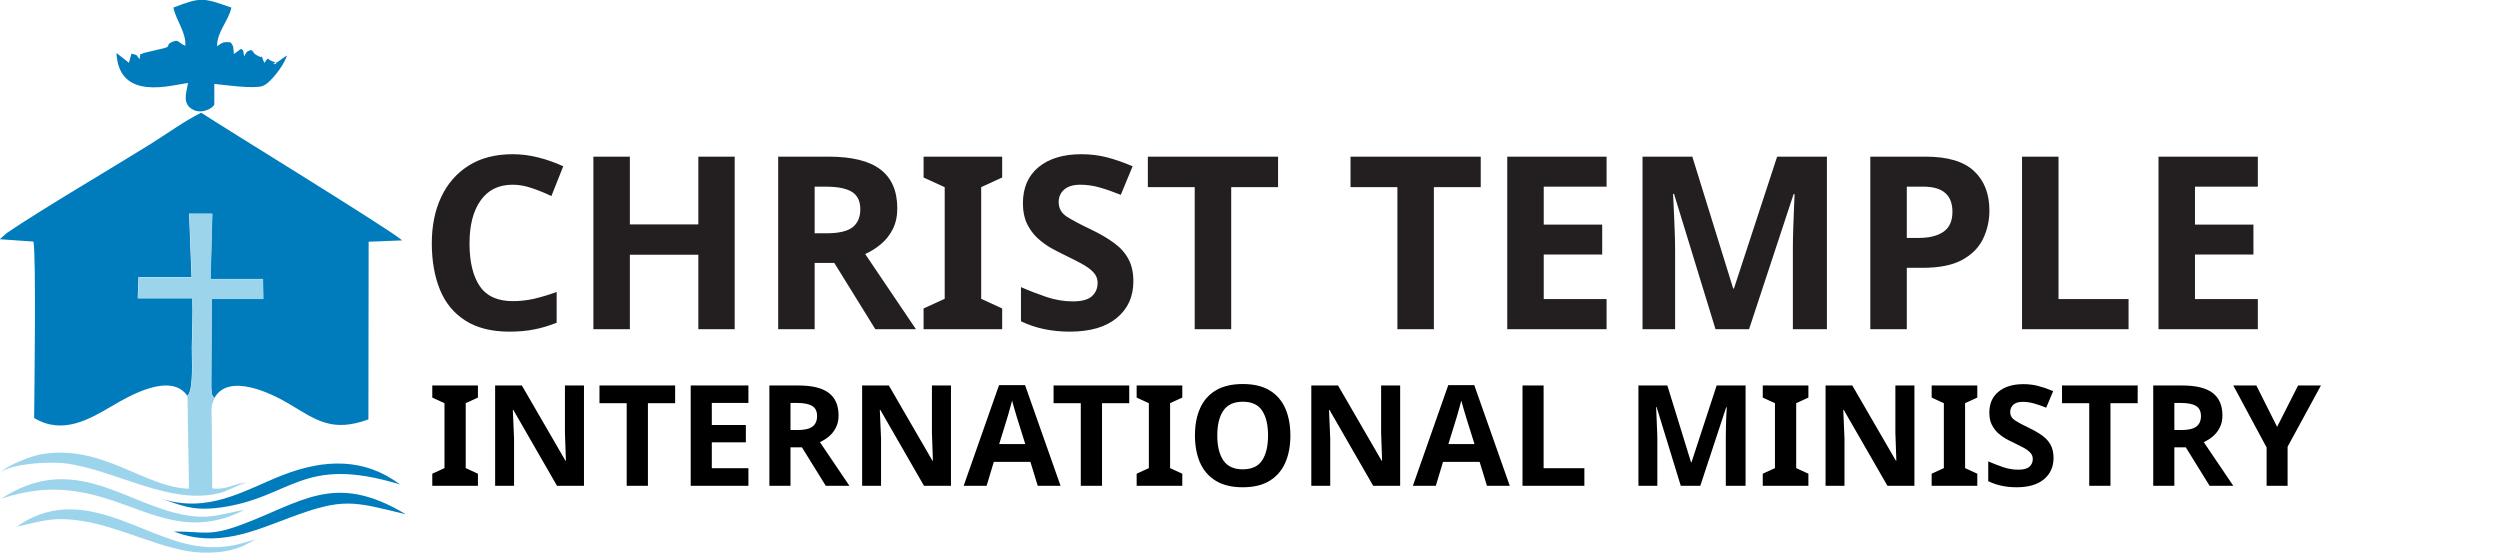
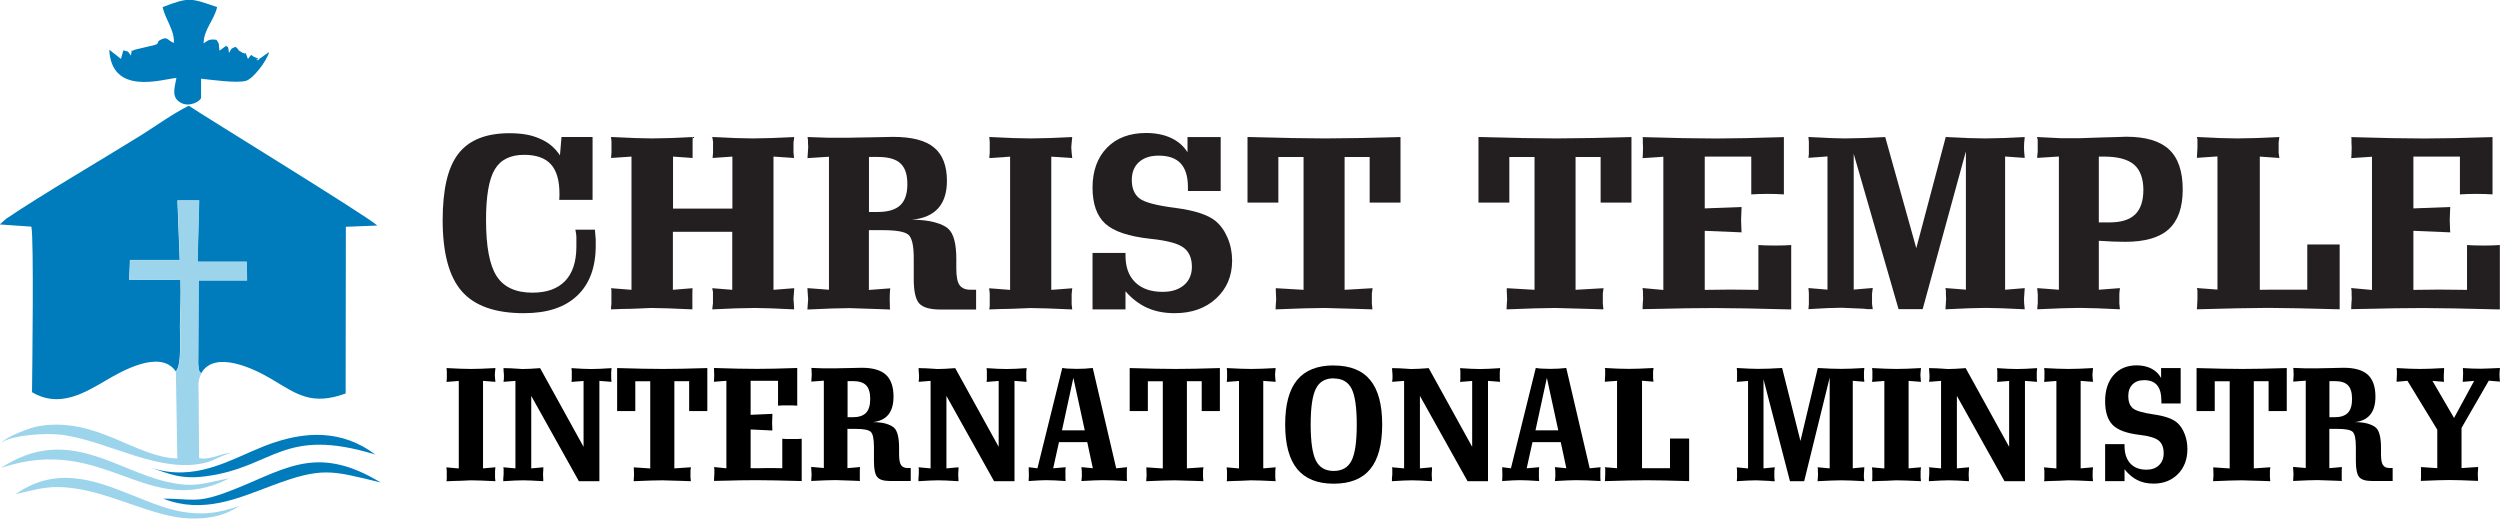
- <svg xmlns="http://www.w3.org/2000/svg" id="Layer_2" data-name="Layer 2" viewBox="0 0 320.09 70.76">
+ <svg xmlns="http://www.w3.org/2000/svg" id="Layer_2" data-name="Layer 2" viewBox="0 0 341.18 70.76">
  <defs>
    <style>
      .cls-1 {
-         font-size: 17.99px;
-         letter-spacing: 0em;
+         fill: #231f20;
      }

-       .cls-1, .cls-2 {
-         font-family: SchadowBT-Bold, 'Schadow BT';
-         font-weight: 700;
+       .cls-2 {
+         fill: #007cbd;
+       }
+ 
+       .cls-2, .cls-3 {
+         fill-rule: evenodd;
      }

      .cls-3 {
-         fill: #007cbd;
-       }
- 
-       .cls-3, .cls-4 {
-         fill-rule: evenodd;
-       }
- 
-       .cls-2 {
-         fill: #231f20;
-         font-size: 30.93px;
-       }
- 
-       .cls-4 {
        fill: #9cd4ec;
      }
    </style>
  </defs>
  <g id="Layer_1-2" data-name="Layer 1">
    <g>
-       <path class="cls-3" d="M24,50.67c.82-.77.53-5.02.55-6.11.04-2.09.14-4.28.07-6.37h-6.99s.1-2.72.1-2.72h6.79s-.31-8.12-.31-8.12h2.96s-.22,8.36-.22,8.36h6.71s.04,2.55.04,2.55h-6.6s-.06,11.4-.06,11.4c.09,1.16.19,1.02.42,1.28,1.83-3.24,7.29-.58,9.52.75,3.48,2.07,5.5,3.72,10.19,2.01l.03-22.75,4.29-.17c-1.21-1.19-23.35-14.75-25.73-16.35-2.19,1.09-4.31,2.65-6.5,4.02-5.12,3.19-13.68,8.19-18.4,11.39l-.89.79,4.31.3c.36,1.68.12,19.48.09,22.59,3.65,2.2,7.1.15,9.96-1.53,2.25-1.33,7.53-4.37,9.65-1.32" />
-       <path class="cls-4" d="M24,50.67l.2,11.9c-5.66-.13-10.98-5.67-18.77-4.44-1.35.21-4.62,1.48-5.25,2.31,1.24-1.04,5.99-1.4,8.27-1.1,6.37.84,13.43,5.47,19.81,3.75.83-.22,2.93-1.36,3.48-1.3-1.53-.02-2.69,1-4.57.74l-.06-8.79c-.02-1.28-.16-1.74.38-2.77-.24-.26-.34-.12-.42-1.28l.06-11.4h6.6s-.04-2.55-.04-2.55h-6.71s.22-8.35.22-8.35h-2.96s.31,8.1.31,8.1h-6.79s-.1,2.71-.1,2.71h6.99c.07,2.1-.03,4.29-.07,6.38-.02,1.09.27,5.34-.55,6.11" />
-       <path class="cls-3" d="M22.2.99c.36,1.65,1.65,3.18,1.53,4.87-.83-.31-.83-.84-1.55-.55-1.32.52.23.61-1.87,1.02l-1.9.45c-.78.44-.27-.4-.55.8-.52-.66-.13-.47-1.03-.71l-.32,1.17-1.6-1.26c.31,6.28,7.1,4.07,9.17,3.85-.25,1.35-.78,2.72.69,3.44,1.14.56,2.5-.24,2.67-.68v-2.65c1.2.13,4.89.65,6.13.29.96-.28,2.77-2.59,3.17-3.93-.41.23-1.28.95-1.45.97-1.03.16,1.03.3-.55-.28-.59-.22-.24-.62-.9.26-.64-1.51.08-.44-.76-.86l-.49-.3s-.1-.24-.44-.5c-.69.31-.44.07-.9.84-.16-1.26-.12-.61-.38-.99l-.92.68c-.13-.92.05-.87-.41-1.49-1.08-.13-1.13.1-1.75.49,0-1.89,1.44-3.17,1.84-4.95-3.67-1.26-3.8-1.39-7.44,0" />
-       <path class="cls-3" d="M22.29,68.06c5.45,2.12,10.2-.06,14.77-1.77,6.89-2.58,8.07-2.11,14.9-.44-9.19-5.56-13.4-1.45-21.29,1.42-3.9,1.42-4.57.78-8.39.78" />
-       <path class="cls-3" d="M20.54,63.82c2.59.82,4.03,1.65,7.6,1.17,9.25-1.23,10.45-6.82,23.08-2.96-4.47-3.35-9.56-3.37-15.2-1.13-4.82,1.91-9.37,4.91-15.48,2.92" />
-       <path class="cls-4" d="M.15,63.86c14.16-4.81,19.89,7.21,31.14,1.42-3.3.58-4.54,1.36-8.4.5-7.21-1.61-13.73-7.84-22.75-1.92" />
-       <path class="cls-4" d="M2.11,67.44c3.25-.7,4.58-1.33,8.38-.74,5.09.78,10.67,3.88,15.29,4.05,5.36.19,6.49-1.91,7.47-1.8-1.32.13-3.76,1.65-8.27.91-7.1-1.16-14.74-8.15-22.87-2.41" />
+       <path class="cls-2" d="M24,50.67c.82-.77.53-5.02.55-6.11.04-2.09.14-4.28.07-6.37h-6.99s.1-2.72.1-2.72h6.79s-.31-8.12-.31-8.12h2.96s-.22,8.36-.22,8.36h6.71s.04,2.55.04,2.55h-6.6s-.06,11.4-.06,11.4c.09,1.16.19,1.02.42,1.28,1.83-3.24,7.29-.58,9.52.75,3.48,2.07,5.5,3.72,10.19,2.01l.03-22.75,4.29-.17c-1.21-1.19-23.35-14.75-25.73-16.35-2.19,1.09-4.31,2.65-6.5,4.02-5.12,3.19-13.68,8.19-18.4,11.39l-.89.79,4.31.3c.36,1.68.12,19.48.09,22.59,3.65,2.2,7.1.15,9.96-1.53,2.25-1.33,7.53-4.37,9.65-1.32" />
+       <path class="cls-3" d="M24,50.67l.2,11.9c-5.66-.13-10.98-5.67-18.77-4.44-1.35.21-4.62,1.48-5.25,2.31,1.24-1.04,5.99-1.4,8.27-1.1,6.37.84,13.43,5.47,19.81,3.75.83-.22,2.93-1.36,3.48-1.3-1.53-.02-2.69,1-4.57.74l-.06-8.79c-.02-1.28-.16-1.74.38-2.77-.24-.26-.34-.12-.42-1.28l.06-11.4h6.6s-.04-2.55-.04-2.55h-6.71s.22-8.35.22-8.35h-2.96s.31,8.1.31,8.1h-6.79s-.1,2.71-.1,2.71h6.99c.07,2.1-.03,4.29-.07,6.38-.02,1.09.27,5.34-.55,6.11" />
+       <path class="cls-2" d="M22.2.99c.36,1.65,1.65,3.18,1.53,4.87-.83-.31-.83-.84-1.55-.55-1.32.52.23.61-1.87,1.02l-1.9.45c-.78.44-.27-.4-.55.8-.52-.66-.13-.47-1.03-.71l-.32,1.17-1.6-1.26c.31,6.28,7.1,4.07,9.17,3.85-.25,1.35-.78,2.72.69,3.44,1.14.56,2.5-.24,2.67-.68v-2.65c1.2.13,4.89.65,6.13.29.96-.28,2.77-2.59,3.17-3.93-.41.23-1.28.95-1.45.97-1.03.16,1.03.3-.55-.28-.59-.22-.24-.62-.9.26-.64-1.51.08-.44-.76-.86l-.49-.3s-.1-.24-.44-.5c-.69.31-.44.07-.9.84-.16-1.26-.12-.61-.38-.99l-.92.68c-.13-.92.05-.87-.41-1.49-1.08-.13-1.13.1-1.75.49,0-1.89,1.44-3.17,1.84-4.95-3.67-1.26-3.8-1.39-7.44,0" />
+       <path class="cls-2" d="M22.29,68.06c5.45,2.12,10.2-.06,14.77-1.77,6.89-2.58,8.07-2.11,14.9-.44-9.19-5.56-13.4-1.45-21.29,1.42-3.9,1.42-4.57.78-8.39.78" />
+       <path class="cls-2" d="M20.54,63.82c2.59.82,4.03,1.65,7.6,1.17,9.25-1.23,10.45-6.82,23.08-2.96-4.47-3.35-9.56-3.37-15.2-1.13-4.82,1.91-9.37,4.91-15.48,2.92" />
+       <path class="cls-3" d="M.15,63.86c14.16-4.81,19.89,7.21,31.14,1.42-3.3.58-4.54,1.36-8.4.5-7.21-1.61-13.73-7.84-22.75-1.92" />
+       <path class="cls-3" d="M2.11,67.44c3.25-.7,4.58-1.33,8.38-.74,5.09.78,10.67,3.88,15.29,4.05,5.36.19,6.49-1.91,7.47-1.8-1.32.13-3.76,1.65-8.27.91-7.1-1.16-14.74-8.15-22.87-2.41" />
    </g>
    <g>
-       <text class="cls-2" transform="translate(53.49 42.15)">
-         <tspan x="0" y="0">CHRIST TEMPLE</tspan>
-       </text>
-       <text class="cls-1" transform="translate(54.77 62.2)">
-         <tspan x="0" y="0">INTERNATIONAL MINISTRY</tspan>
-       </text>
+       <g>
+         <path class="cls-1" d="M76.42,21.19l.21-2.49h4.24v8.58h-4.55l.03-.56v-.29c0-1.81-.39-3.15-1.17-4.01s-2-1.29-3.66-1.29c-1.88,0-3.22.67-4.01,2.01-.79,1.34-1.18,3.64-1.18,6.89,0,3.61.48,6.16,1.45,7.66.97,1.5,2.6,2.25,4.89,2.25,1.95,0,3.43-.53,4.46-1.6,1.02-1.07,1.53-2.64,1.53-4.71v-1.2c0-.22-.02-.42-.05-.6-.03-.18-.07-.34-.09-.49h2.67l.11,1.35v.85c0,2.95-.85,5.23-2.55,6.83-.84.79-1.87,1.39-3.07,1.78-1.2.4-2.61.59-4.21.59-3.89,0-6.71-1-8.45-2.99-1.74-1.99-2.61-5.23-2.61-9.71,0-2.1.18-3.9.53-5.4s.89-2.73,1.62-3.67c1.45-1.86,3.76-2.79,6.96-2.79.86,0,1.62.06,2.29.18.67.12,1.3.31,1.9.58,1.15.49,2.05,1.25,2.71,2.27Z" />
+         <path class="cls-1" d="M83.39,21.56l.06-.71v-1.51l-.06-.64,3.21.14,2.43.05,2.44-.05,3.07-.14-.02.58v2.28l-2.67-.19v7.1h8.1v-7.1l-2.7.19.06-.71v-1.51l-.1-.64,3.09.14,2.45.05,2.43-.05,3.21-.14-.1.77v1.32l.08.77-2.81-.19v18.18l2.83-.22-.02.34-.08,1.11.08,1.22v.22l-3.16-.14-2.2-.05-2.55.05-3.26.14.1-.85v-1.54c-.05-.21-.08-.38-.1-.5l2.73.22v-7.92h-8.1v7.92l2.68-.22-.02.59v2.3l-3.35-.14-2.29-.05c-.71.03-1.4.06-2.09.09-.69.03-1.28.04-1.77.04l-1.6.06v-.33c0-.1.02-.23.05-.38v-1.91c0-.08-.02-.17-.06-.27l2.8.22v-18.18l-2.8.19Z" />
+         <path class="cls-1" d="M110.2,21.56l.05-.74.05-.77-.03-.53v-.35c-.03-.2-.05-.36-.06-.47l2.89.1h2.54c.21,0,.68-.01,1.4-.03s1.34-.03,1.86-.03l2.99-.06c2.55,0,4.41.48,5.58,1.45,1.17.97,1.76,2.49,1.76,4.55,0,1.61-.4,2.85-1.19,3.74-.79.88-1.99,1.41-3.58,1.57,1.21,0,2.23.11,3.07.34.84.23,1.46.51,1.86.87.75.65,1.12,2.04,1.12,4.16v1.25c0,1.1.14,1.86.42,2.27.15.21.35.38.59.49.25.11.55.17.92.17h.77v2.7h-4.87c-1.41,0-2.37-.27-2.88-.82-.5-.55-.76-1.64-.76-3.29v-2.89c0-1.71-.24-2.78-.72-3.2-.48-.42-1.65-.63-3.52-.63h-1.88v8.16l2.91-.22-.05.66-.02.82.02.74v.31c0,.1.01.22.03.36l-1.59-.06-3.99-.13-2.35.05-3.35.14.06-.88.04-.55-.05-.65-.05-.84,2.94.22v-18.15l-2.94.19ZM118.59,21.43v7.5h1.19c1.4,0,2.43-.31,3.08-.92.65-.61.97-1.57.97-2.88s-.31-2.24-.94-2.83c-.63-.59-1.65-.88-3.08-.88h-1.22Z" />
+         <path class="cls-1" d="M135.01,21.56l.06-.71v-1.48l-.06-.67,3.19.14,2.46.05,2.5-.05,3.17-.14-.08.79-.05.63.05.71.08.74-2.86-.19v18.18l2.86-.22-.08.8v1.37l.08.72-3.41-.14-2.32-.05c-.73.03-1.45.06-2.17.09-.72.03-1.33.04-1.83.04l-1.59.06.06-.48v-1.69l-.08-.72,2.86.22v-18.18l-2.84.19Z" />
+         <path class="cls-1" d="M162.06,20.81v-2.1h4.53v7.36h-4.47v-.51c0-1.46-.33-2.54-.98-3.25-.65-.71-1.66-1.07-3.02-1.07-1.13,0-2.02.29-2.68.88-.66.59-.98,1.4-.98,2.44,0,1.11.33,1.94,1.01,2.49.67.55,2.31.99,4.92,1.32,2.61.34,4.43.93,5.47,1.77.69.56,1.24,1.32,1.66,2.29.42.97.63,2.02.63,3.13,0,2.11-.73,3.83-2.18,5.17-1.45,1.34-3.34,2.01-5.66,2.01-1.41,0-2.66-.24-3.75-.73s-2.08-1.24-2.96-2.26v2.47h-4.5v-7.7h4.5v.38c0,1.55.44,2.76,1.33,3.63s2.13,1.3,3.75,1.3c1.21,0,2.18-.31,2.9-.92.72-.62,1.08-1.45,1.08-2.5,0-1.18-.38-2.05-1.14-2.62-.76-.57-2.27-.97-4.51-1.2-2.96-.32-5.02-1.01-6.18-2.07-1.15-1.06-1.73-2.7-1.73-4.93s.66-4.09,1.97-5.43,3.09-2.01,5.34-2.01c1.29,0,2.42.22,3.39.67s1.73,1.1,2.26,1.96Z" />
+         <path class="cls-1" d="M174.46,21.43v6.22h-4.21v-8.95l6.01.14,4.61.05,4.51-.05,5.75-.14v8.95h-4.21v-6.22h-3.42v18.12l3.82-.22-.1.71v1.38l.08.8-1.88-.06-4.69-.13-2.73.05-3.92.14.03-.64.05-.71-.05-1.22v-.32l3.79.22v-18.12h-3.45Z" />
+         <path class="cls-1" d="M205.98,21.43v6.22h-4.21v-8.95l6.01.14,4.61.05,4.51-.05,5.75-.14v8.95h-4.21v-6.22h-3.42v18.12l3.82-.22-.1.71v1.38l.08.8-1.88-.06-4.69-.13-2.73.05-3.92.14.03-.64.05-.71-.05-1.22v-.32l3.79.22v-18.12h-3.45Z" />
+         <path class="cls-1" d="M224.17,21.56l.03-.43.03-1.01-.03-.56v-.61c-.02-.11-.03-.19-.03-.24l5.46.14,4.55.05,4.1-.05,5.17-.14v7.82l-1-.05-1.21-.02-1.24.02-1,.05v-5.16h-6.35v7.07l5.03-.19-.02.39-.05,1.38.05,1.45.02.24-5.03-.21v8.06l1.78-.02,1.67-.02,2.07.02,1.8.02v-6.12l.98.05,1.3.02,1.24-.02.96-.05v8.79l-6.15-.14-4.4-.05-3.7.03c-.3,0-1.23.02-2.79.06-1.56.04-2.64.06-3.25.06l.03-.74.05-.67-.02-.53v-.51c-.03-.19-.05-.34-.06-.43l2.84.26v-18.18l-2.86.19Z" />
+         <path class="cls-1" d="M246.8,18.7l2.91.14,2.01.05,2.51-.05,3.05-.14,4.24,15.17,4.02-15.17,2.99.14,2.41.05,2.36-.05,3.02-.14-.08.83-.02.61.02.53.08.88-2.68-.19v18.18l2.68-.22-.05.74-.05.74.02.61.08.8-3.1-.14-2.22-.05-2.27.05-3.23.14.06-.92.03-.53-.03-.56v-.5c-.03-.17-.05-.3-.06-.39l2.79.22v-18.88l-5.9,21.54h-3.29l-6.12-21.19v18.52l2.6-.22-.1.77v1.41l.1.71h-.69c-.25-.03-.43-.05-.56-.06l-3.02-.13-1.96.05-2.55.14.06-.67v-1.49l-.06-.72,2.6.22v-18.18l-2.6.19.06-.51v-1.67l-.06-.67Z" />
+         <path class="cls-1" d="M278.01,21.56l.08-.9v-1.59c-.05-.17-.08-.29-.1-.37l3.25.16h2.62l2.88-.1c.51,0,1.15-.02,1.91-.05.76-.03,1.27-.05,1.53-.05,2.66,0,4.6.58,5.84,1.74,1.24,1.16,1.86,2.98,1.86,5.45s-.63,4.24-1.89,5.41c-1.26,1.16-3.24,1.74-5.94,1.74l-1.61-.03-2.01-.11v6.68l2.88-.22-.08.77v1.32l.08.8-3.23-.14-2.31-.05-2.36.05-3.39.14.08-.87v-1.12l-.08-.9,2.96.22v-18.18l-2.96.19ZM286.43,21.37v8.98h1.48c1.57,0,2.73-.36,3.48-1.09s1.12-1.85,1.12-3.36-.43-2.72-1.29-3.45c-.86-.72-2.22-1.08-4.1-1.08h-.69Z" />
+         <path class="cls-1" d="M299.81,21.56l.03-.5.05-.88v-1.19c-.04-.13-.07-.22-.08-.29l3.08.14,2.46.05,2.49-.05,3.23-.14-.1.74v1.43l.1.69-2.67-.19v18.18l1.56-.02h4.92v-6.17h4.42v8.85l-5.8-.14-3.97-.05-4.05.05-5.67.14.03-.34.05-1.08v-1.16c-.04-.15-.07-.26-.08-.32l2.81.21v-18.17l-2.81.19Z" />
+         <path class="cls-1" d="M320.88,21.56l.03-.43.03-1.01-.03-.56v-.61c-.02-.11-.03-.19-.03-.24l5.46.14,4.55.05,4.1-.05,5.17-.14v7.82l-1-.05-1.21-.02-1.24.02-1,.05v-5.16h-6.35v7.07l5.03-.19-.02.39-.05,1.38.05,1.45.02.24-5.03-.21v8.06l1.78-.02,1.67-.02,2.07.02,1.8.02v-6.12l.98.05,1.3.02,1.24-.02.96-.05v8.79l-6.15-.14-4.4-.05-3.7.03c-.3,0-1.23.02-2.79.06-1.56.04-2.64.06-3.25.06l.03-.74.05-.67-.02-.53v-.51c-.03-.19-.05-.34-.06-.43l2.84.26v-18.18l-2.86.19Z" />
+       </g>
+       <g>
+         <path d="M60.94,52.1l.04-.46v-.97l-.04-.44,1.88.09,1.45.03,1.47-.03,1.87-.09-.05.52-.03.41.03.46.05.49-1.69-.13v11.94l1.69-.15-.05.53v.9l.05.47-2.01-.09-1.37-.03c-.43.02-.86.04-1.28.06s-.78.03-1.08.03l-.94.04.04-.32v-1.11l-.05-.47,1.69.15v-11.94l-1.68.13Z" />
+         <path d="M68.72,52.1l.05-.46v-.49l-.05-.63v-.29l.41.02c.34,0,.69.01,1.05.04s.73.05,1.11.07l1.05-.03,1.37-.09,5.93,10.74v-8.99l-1.65.13.04-.34v-1.1l-.04-.44,1.53.09,1.19.03,1.19-.03,1.56-.09-.05.55v.42s0,.44,0,.44l.04.46-1.65-.13v13.69h-2.8l-6.5-11.64v9.89l1.65-.15v.2s-.04.75-.04.75l.03.73v.22l-1.63-.09-1.11-.03-1.13.03-1.59.09v-.34l.05-.61v-.77c-.02-.08-.04-.14-.05-.18l1.66.15v-11.94l-1.66.13Z" />
+         <path d="M86.7,52.02v4.08h-2.48v-5.87l3.54.09,2.72.03,2.66-.03,3.39-.09v5.87h-2.48v-4.08h-2.02v11.9l2.26-.15-.06.46v.91l.05.53-1.11-.04-2.77-.08-1.61.03-2.31.09.02-.42.03-.46-.03-.8v-.21l2.24.15v-11.9h-2.04Z" />
+         <path d="M97.43,52.1l.02-.29.02-.66-.02-.37v-.4c-.01-.07-.02-.12-.02-.16l3.22.09,2.68.03,2.42-.03,3.05-.09v5.14l-.59-.03h-.71s-.73,0-.73,0l-.59.03v-3.39h-3.74v4.64l2.97-.13v.25s-.04.91-.04.91l.03.95v.16s-2.96-.14-2.96-.14v5.29h1.05s.99-.02.99-.02h1.22s1.06.02,1.06.02v-4.02l.58.03h.77s.73,0,.73,0l.57-.03v5.77l-3.63-.09-2.6-.03-2.18.02c-.18,0-.72.01-1.64.04-.92.03-1.56.04-1.92.04l.02-.48.03-.44v-.35c0-.11,0-.23,0-.34-.02-.13-.03-.22-.04-.28l1.68.17v-11.94l-1.69.13Z" />
+         <path d="M110.72,52.1l.03-.49.03-.51-.02-.35v-.23c-.02-.13-.03-.24-.04-.31l1.71.06h1.5c.13,0,.4,0,.82-.02.42-.01.79-.02,1.1-.02l1.76-.04c1.5,0,2.6.32,3.29.95.69.64,1.04,1.63,1.04,2.99,0,1.05-.23,1.87-.7,2.45-.47.58-1.17.92-2.11,1.03.71,0,1.32.07,1.81.22s.86.34,1.1.57c.44.43.66,1.34.66,2.73v.82c0,.72.08,1.22.25,1.49.09.14.21.25.35.32.15.07.33.11.54.11h.45v1.77h-2.87c-.83,0-1.4-.18-1.7-.54s-.45-1.08-.45-2.16v-1.9c0-1.12-.14-1.82-.43-2.1s-.98-.41-2.08-.41h-1.11v5.36l1.72-.15-.03.43v.54s0,.48,0,.48v.21c0,.07,0,.15.02.24l-.94-.04-2.35-.08-1.39.03-1.97.09.03-.58.02-.36-.03-.43-.03-.55,1.73.15v-11.92l-1.73.13ZM115.67,52.02v4.92h.7c.83,0,1.43-.2,1.82-.6.38-.4.57-1.03.57-1.89s-.18-1.47-.55-1.86c-.37-.39-.97-.58-1.81-.58h-.72Z" />
+         <path d="M125.37,52.1l.05-.46v-.49l-.05-.63v-.29l.41.02c.34,0,.69.01,1.05.04.36.02.73.05,1.11.07l1.05-.03,1.37-.09,5.93,10.74v-8.99l-1.65.13.04-.34v-1.1l-.04-.44,1.53.09,1.19.03,1.19-.03,1.56-.09-.05.55v.42s0,.44,0,.44l.04.46-1.65-.13v13.69h-2.79l-6.5-11.64v9.89l1.65-.15v.2s-.04.75-.04.75l.03.73v.22l-1.63-.09-1.11-.03-1.13.03-1.59.09v-.34l.05-.61v-.77c-.02-.08-.04-.14-.05-.18l1.66.15v-11.94l-1.66.13Z" />
+         <path d="M145,50.22c.25.04.42.06.53.07.1.01.24.02.4.02l1.05.03,1.08-.03,1.07-.09,3.2,13.69,1.48-.15-.03.43v.54s0,.48,0,.48l.03.44-1.83-.09-1.51-.03-1.13.03-1.76.09.06-.57v-.74l-.06-.59,1.56.15-.76-3.56h-3.86l-.79,3.57,1.7-.15-.03.43v1.02l.03.44-1.51-.09-1.15-.03-.95.03-1.44.09.03-.63v-.36s-.02-.65-.02-.65v-.25s1.19.15,1.19.15l3.39-13.69ZM146.48,51.59l-1.55,7.14h3.11s-1.55-7.14-1.55-7.14Z" />
+         <path d="M156.65,52.02v4.08h-2.48v-5.87l3.54.09,2.72.03,2.66-.03,3.39-.09v5.87h-2.48v-4.08h-2.02v11.9l2.26-.15-.06.46v.91l.05.53-1.11-.04-2.77-.08-1.61.03-2.31.09.02-.42.03-.46-.03-.8v-.21l2.24.15v-11.9h-2.04Z" />
+         <path d="M167.42,52.1l.04-.46v-.97l-.04-.44,1.88.09,1.45.03,1.47-.03,1.87-.09-.05.52-.03.41.03.46.05.49-1.69-.13v11.94l1.69-.15-.05.53v.9l.05.47-2.01-.09-1.37-.03c-.43.02-.86.04-1.28.06-.42.02-.79.03-1.08.03l-.94.04.04-.32v-1.11l-.05-.47,1.69.15v-11.94l-1.68.13Z" />
+         <path d="M182.01,49.88c2.24,0,3.9.66,4.99,1.99,1.09,1.33,1.63,3.35,1.63,6.07s-.54,4.75-1.63,6.08-2.75,1.99-4.99,1.99-3.88-.67-4.98-2c-1.09-1.33-1.64-3.36-1.64-6.08s.54-4.74,1.63-6.07c1.09-1.32,2.75-1.99,4.98-1.99ZM182.01,51.63c-1.14,0-1.95.46-2.42,1.4-.48.93-.72,2.57-.72,4.91s.24,3.96.71,4.91c.47.94,1.28,1.42,2.43,1.42s1.95-.46,2.43-1.39c.48-.93.72-2.57.72-4.93s-.24-3.98-.71-4.91c-.47-.93-1.29-1.39-2.44-1.39Z" />
+         <path d="M189.99,52.1l.05-.46v-.49l-.05-.63v-.29l.41.02c.34,0,.69.01,1.05.04.36.02.73.05,1.11.07l1.05-.03,1.37-.09,5.93,10.74v-8.99l-1.65.13.04-.34v-1.1l-.04-.44,1.53.09,1.19.03,1.19-.03,1.56-.09-.05.55v.42s0,.44,0,.44l.04.46-1.65-.13v13.69h-2.79l-6.5-11.64v9.89l1.65-.15v.2s-.04.75-.04.75l.03.73v.22l-1.63-.09-1.11-.03-1.13.03-1.59.09v-.34l.05-.61v-.77c-.02-.08-.04-.14-.05-.18l1.66.15v-11.94l-1.66.13Z" />
+         <path d="M209.62,50.22c.25.04.42.06.53.07.1.01.24.02.4.02l1.05.03,1.08-.03,1.07-.09,3.2,13.69,1.48-.15-.03.43v.54s0,.48,0,.48l.03.44-1.83-.09-1.51-.03-1.13.03-1.76.09.06-.57v-.74l-.06-.59,1.56.15-.76-3.56h-3.86l-.79,3.57,1.7-.15-.03.43v1.02l.03.44-1.51-.09-1.15-.03-.95.03-1.44.09.03-.63v-.36s-.02-.65-.02-.65v-.25s1.19.15,1.19.15l3.39-13.69ZM211.1,51.59l-1.55,7.14h3.11s-1.55-7.14-1.55-7.14Z" />
+         <path d="M219.01,52.1l.02-.33.03-.58v-.78c-.02-.08-.04-.15-.05-.19l1.82.09,1.45.03,1.47-.03,1.91-.09-.06.48v.94l.06.45-1.57-.13v11.94h.92s.93,0,.93,0h1.97v-4.05h2.61v5.81l-3.42-.09-2.34-.03-2.39.03-3.35.09.02-.22.03-.71v-.76c-.02-.1-.04-.17-.05-.21l1.66.14v-11.93l-1.66.13Z" />
+         <path d="M237.03,50.22l1.71.09,1.19.03,1.48-.03,1.8-.09,2.5,9.96,2.37-9.96,1.76.09,1.42.03,1.39-.03,1.78-.09-.05.55v.4s0,.35,0,.35l.05.58-1.58-.13v11.94l1.58-.15-.03.49-.03.49v.4s.06.53.06.53l-1.83-.09-1.31-.03-1.34.03-1.9.09.04-.6.02-.35-.02-.37v-.33c-.02-.11-.03-.2-.04-.25l1.65.15v-12.39l-3.48,14.14h-1.94l-3.61-13.91v12.16l1.54-.15-.06.51v.93l.06.46h-.41c-.15-.02-.26-.04-.33-.04l-1.78-.08-1.16.03-1.51.09.04-.44v-.98l-.04-.47,1.54.15v-11.94l-1.54.13.04-.34v-1.1l-.04-.44Z" />
+         <path d="M255.49,52.1l.04-.46v-.97l-.04-.44,1.88.09,1.45.03,1.47-.03,1.87-.09-.05.52-.03.41.03.46.05.49-1.69-.13v11.94l1.69-.15-.05.53v.9l.05.47-2.01-.09-1.37-.03c-.43.02-.86.04-1.28.06-.42.02-.79.03-1.08.03l-.94.04.04-.32v-1.11l-.05-.47,1.69.15v-11.94l-1.68.13Z" />
+         <path d="M263.27,52.1l.05-.46v-.49l-.05-.63v-.29l.41.02c.34,0,.69.01,1.05.04.36.02.73.05,1.11.07l1.05-.03,1.37-.09,5.93,10.74v-8.99l-1.65.13.04-.34v-1.1l-.04-.44,1.53.09,1.19.03,1.19-.03,1.56-.09-.05.55v.42s0,.44,0,.44l.04.46-1.65-.13v13.69h-2.79l-6.5-11.64v9.89l1.65-.15v.2s-.04.75-.04.75l.03.73v.22l-1.63-.09-1.11-.03-1.13.03-1.59.09v-.34l.05-.61v-.77c-.02-.08-.04-.14-.05-.18l1.66.15v-11.94l-1.66.13Z" />
+         <path d="M278.97,52.1l.04-.46v-.97l-.04-.44,1.88.09,1.45.03,1.47-.03,1.87-.09-.05.52-.03.41.03.46.05.49-1.69-.13v11.94l1.69-.15-.05.53v.9l.05.47-2.01-.09-1.37-.03c-.43.02-.86.04-1.28.06-.42.02-.79.03-1.08.03l-.94.04.04-.32v-1.11l-.05-.47,1.69.15v-11.94l-1.68.13Z" />
+         <path d="M294.93,51.61v-1.38h2.67v4.83h-2.63v-.34c0-.96-.19-1.67-.58-2.14s-.98-.7-1.78-.7c-.67,0-1.19.19-1.58.58-.39.39-.58.92-.58,1.6,0,.73.2,1.27.59,1.63.4.36,1.36.65,2.9.87,1.54.22,2.62.61,3.23,1.17.41.37.73.87.98,1.51s.37,1.32.37,2.05c0,1.38-.43,2.52-1.28,3.39s-1.97,1.32-3.34,1.32c-.83,0-1.57-.16-2.21-.48-.64-.32-1.22-.81-1.75-1.48v1.62h-2.65v-5.05h2.65v.25c0,1.02.26,1.81.78,2.38.52.57,1.26.86,2.21.86.71,0,1.28-.2,1.71-.61.43-.4.64-.95.64-1.64,0-.77-.22-1.34-.67-1.72-.45-.37-1.34-.64-2.66-.79-1.75-.21-2.96-.66-3.64-1.36s-1.02-1.77-1.02-3.24.39-2.68,1.16-3.56c.78-.88,1.83-1.32,3.15-1.32.76,0,1.43.15,2,.44.57.29,1.02.72,1.33,1.29Z" />
+         <path d="M302.25,52.02v4.08h-2.48v-5.87l3.54.09,2.72.03,2.66-.03,3.39-.09v5.87h-2.48v-4.08h-2.02v11.9l2.26-.15-.06.46v.91l.05.53-1.11-.04-2.77-.08-1.61.03-2.31.09.02-.42.03-.46-.03-.8v-.21l2.24.15v-11.9h-2.04Z" />
+         <path d="M312.96,52.1l.03-.49.03-.51-.02-.35v-.23c-.02-.13-.03-.24-.04-.31l1.71.06h1.5c.13,0,.4,0,.82-.02.42-.01.79-.02,1.1-.02l1.76-.04c1.5,0,2.6.32,3.29.95.69.64,1.04,1.63,1.04,2.99,0,1.05-.23,1.87-.7,2.45-.47.58-1.17.92-2.11,1.03.71,0,1.32.07,1.81.22s.86.34,1.1.57c.44.43.66,1.34.66,2.73v.82c0,.72.08,1.22.25,1.49.09.14.21.25.35.32.15.07.33.11.54.11h.45v1.77h-2.87c-.83,0-1.4-.18-1.7-.54s-.45-1.08-.45-2.16v-1.9c0-1.12-.14-1.82-.43-2.1s-.98-.41-2.08-.41h-1.11v5.36l1.72-.15-.03.43v.54s0,.48,0,.48v.21c0,.07,0,.15.02.24l-.94-.04-2.35-.08-1.39.03-1.97.09.03-.58.02-.36-.03-.43-.03-.55,1.73.15v-11.92l-1.73.13ZM317.9,52.02v4.92h.7c.83,0,1.43-.2,1.82-.6.38-.4.57-1.03.57-1.89s-.18-1.47-.55-1.86c-.37-.39-.97-.58-1.81-.58h-.72Z" />
+         <path d="M328.53,51.97l-1.46.13v-.18s.04-.81.04-.81v-.46s-.04-.42-.04-.42l1.81.09,1.41.03,1.41-.03,1.85-.09v.18s-.04.77-.04.77v.54l.03.39-1.58-.13,2.95,5.06,2.74-5.06-1.56.13.02-.32.03-.67v-.39l-.03-.5,1.31.07,1.1.02c.13,0,.34,0,.62-.02.28-.01.5-.02.66-.02l1.37-.06-.04.48-.02.46.02.46.04.46-1.52-.13-3.72,6.45v5.48l2.26-.15v.19s-.04.78-.04.78l.03.75v.18s-2.26-.09-2.26-.09l-1.65-.03-1.57.03-2.33.09.03-.44v-.48s0-.59,0-.59v-.27s-.02-.08-.02-.11l2.24.15v-5.25l-4.08-6.69Z" />
+       </g>
    </g>
  </g>
</svg>
